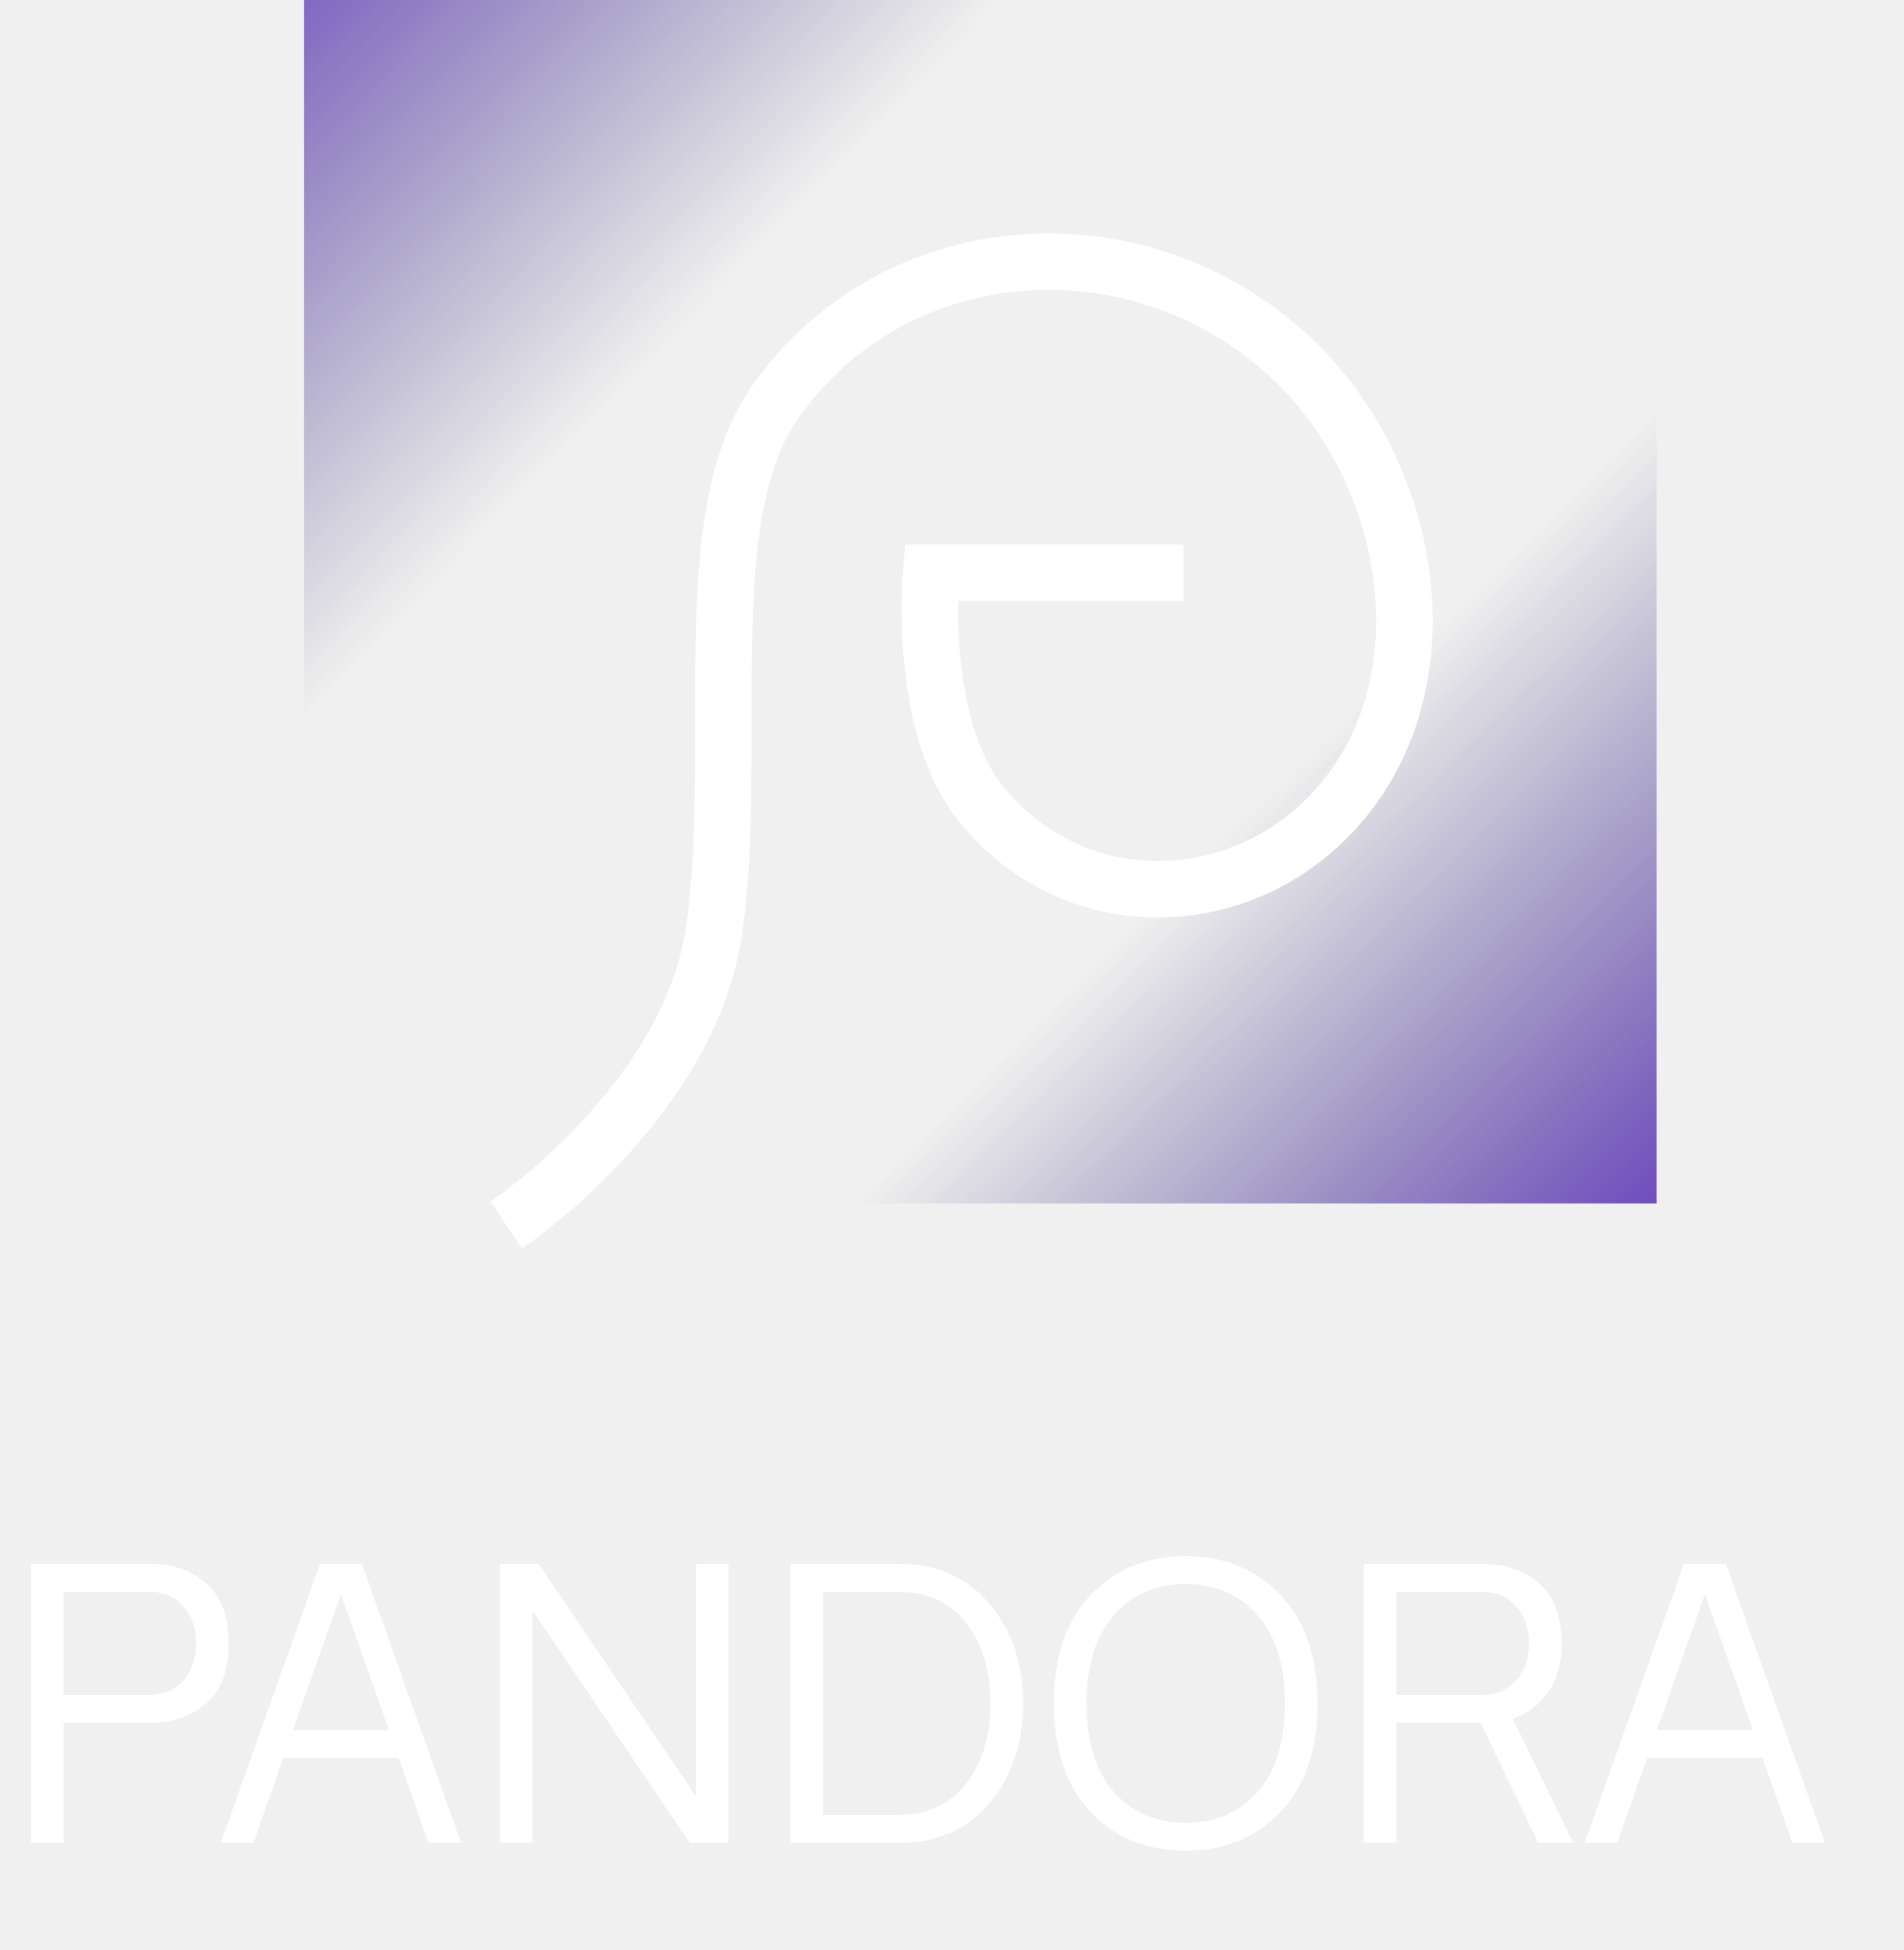
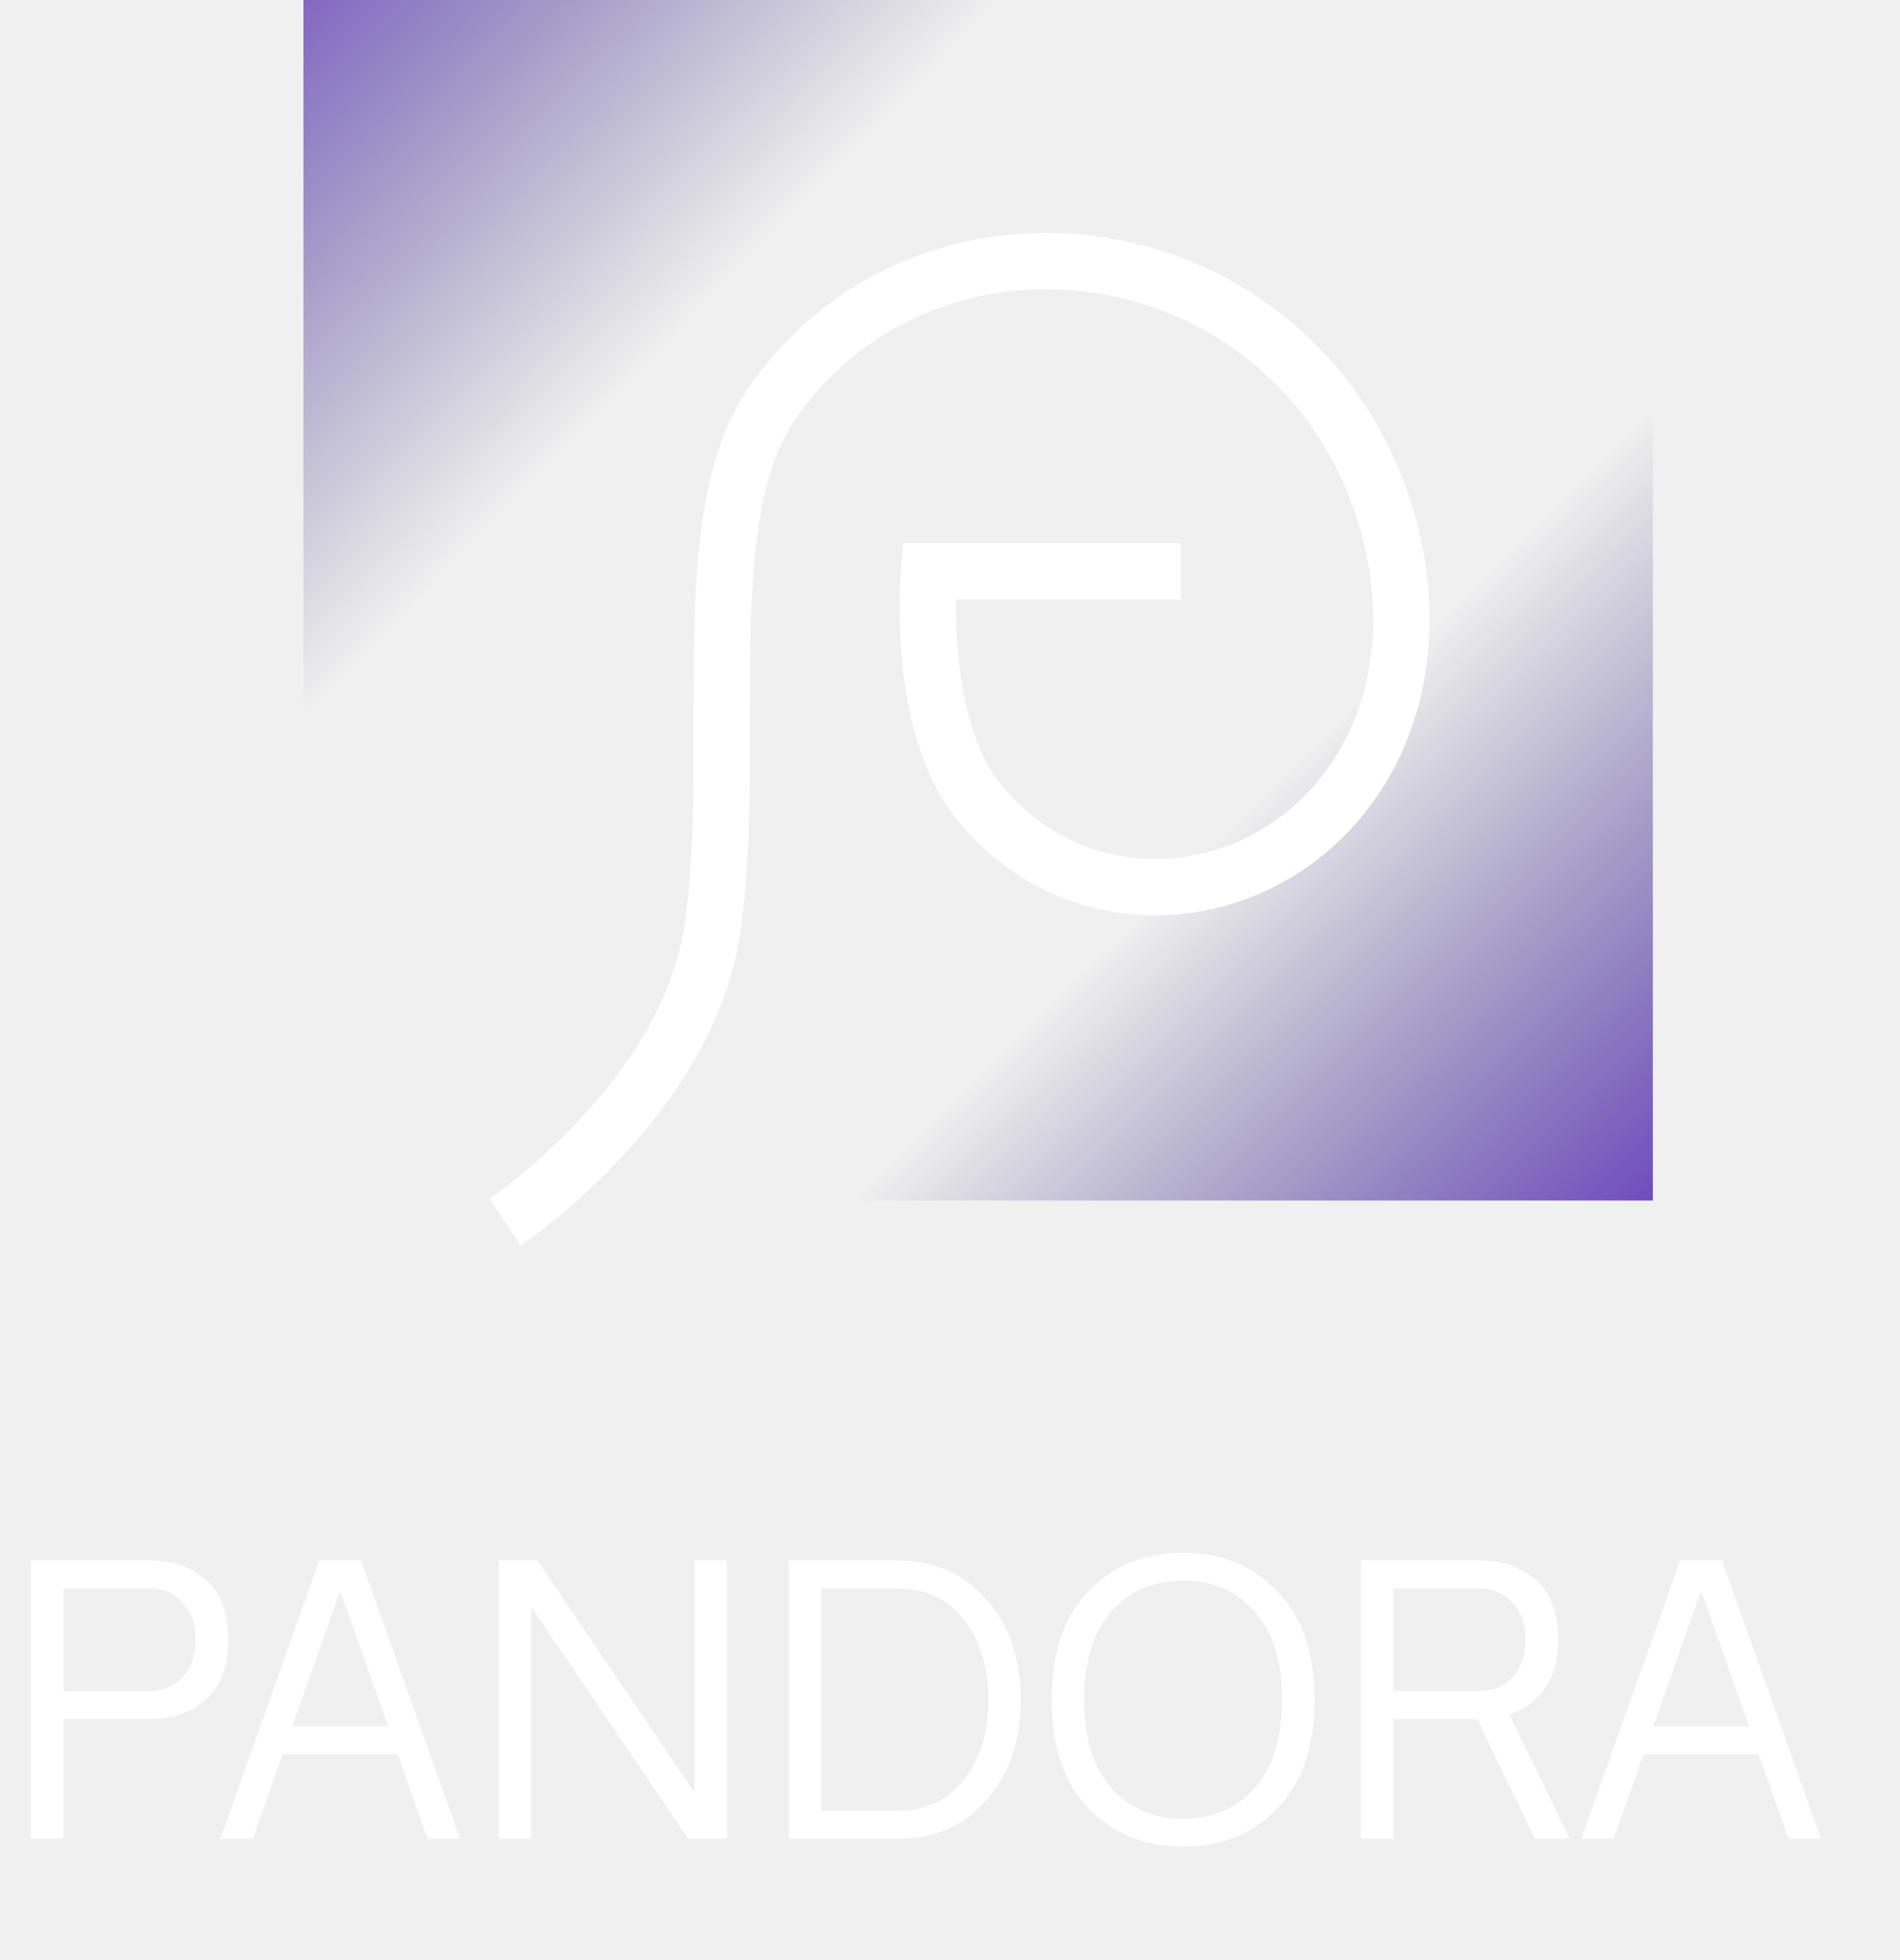
- <svg xmlns="http://www.w3.org/2000/svg" width="124" height="127" viewBox="0 0 124 127" fill="none">
-   <path d="M4.139 110.385H9.742C10.634 110.385 11.357 110.082 11.913 109.476C12.485 108.853 12.771 108.037 12.771 107.028C12.771 106.018 12.485 105.211 11.913 104.605C11.357 103.982 10.634 103.671 9.742 103.671H4.139V110.385ZM2.019 120.026V101.854H9.843C11.257 101.854 12.451 102.274 13.427 103.116C14.403 103.957 14.891 105.261 14.891 107.028C14.891 108.795 14.403 110.099 13.427 110.94C12.451 111.781 11.257 112.202 9.843 112.202H4.139V120.026H2.019ZM16.501 120.026H14.381L20.842 101.854H23.568L30.029 120.026H27.909L25.966 114.499H18.445L16.501 120.026ZM25.335 112.681L22.205 103.822L19.076 112.681H25.335ZM32.557 120.026V101.854H35.081L45.328 116.997V101.854H47.448V120.026H44.924L34.677 104.883V120.026H32.557ZM53.606 118.209H58.452C60.387 118.209 61.877 117.527 62.92 116.164C63.98 114.801 64.51 113.06 64.51 110.94C64.51 108.82 63.98 107.078 62.92 105.715C61.877 104.352 60.387 103.671 58.452 103.671H53.606V118.209ZM51.486 120.026V101.854H58.553C61.01 101.854 62.97 102.72 64.434 104.453C65.898 106.17 66.63 108.332 66.63 110.94C66.63 113.548 65.898 115.718 64.434 117.452C62.97 119.168 61.01 120.026 58.553 120.026H51.486ZM72.529 105.211C71.351 106.557 70.762 108.466 70.762 110.94C70.762 113.413 71.351 115.331 72.529 116.694C73.707 118.04 75.272 118.713 77.223 118.713C79.175 118.713 80.74 118.04 81.918 116.694C83.096 115.331 83.684 113.413 83.684 110.94C83.684 108.466 83.096 106.557 81.918 105.211C80.74 103.848 79.175 103.166 77.223 103.166C75.272 103.166 73.707 103.848 72.529 105.211ZM71.04 118.032C69.441 116.349 68.642 113.985 68.642 110.94C68.642 107.894 69.441 105.539 71.04 103.873C72.655 102.19 74.716 101.349 77.223 101.349C79.73 101.349 81.783 102.19 83.382 103.873C84.997 105.539 85.805 107.894 85.805 110.94C85.805 113.985 84.997 116.349 83.382 118.032C81.783 119.698 79.73 120.531 77.223 120.531C74.716 120.531 72.655 119.698 71.04 118.032ZM90.947 110.385H96.55C97.442 110.385 98.166 110.082 98.721 109.476C99.293 108.853 99.579 108.037 99.579 107.028C99.579 106.018 99.293 105.211 98.721 104.605C98.166 103.982 97.442 103.671 96.55 103.671H90.947V110.385ZM88.827 120.026V101.854H96.651C98.065 101.854 99.259 102.274 100.235 103.116C101.211 103.957 101.699 105.261 101.699 107.028C101.699 108.357 101.405 109.426 100.816 110.233C100.244 111.041 99.478 111.604 98.519 111.924L102.456 120.026H100.185L96.424 112.202H90.947V120.026H88.827ZM105.331 120.026H103.21L109.672 101.854H112.397L118.859 120.026H116.739L114.795 114.499H107.274L105.331 120.026ZM114.164 112.681L111.035 103.822L107.905 112.681H114.164Z" fill="white" />
-   <rect x="19.807" width="63.695" height="54.153" fill="url(#paint0_linear)" />
-   <rect x="107.885" y="78.377" width="63.695" height="54.153" transform="rotate(180 107.885 78.377)" fill="url(#paint1_linear)" />
-   <path d="M77.088 37.298L60.639 37.298C60.639 37.298 59.748 47.19 63.86 52.315C70.514 60.606 82.945 59.443 88.665 50.489C93.904 42.288 91.409 30.463 84.442 23.647C74.558 13.978 58.215 14.964 50.383 26.339C45.232 33.821 48.173 49.057 46.513 60.56C44.883 71.851 32.966 79.786 32.966 79.786" stroke="white" stroke-width="3.675" />
+ <svg xmlns="http://www.w3.org/2000/svg" width="94" height="97" viewBox="0 0 94 97" fill="none">
+   <path d="M3.138 83.695H7.385C8.061 83.695 8.61 83.465 9.031 83.006C9.464 82.534 9.681 81.915 9.681 81.15C9.681 80.385 9.464 79.773 9.031 79.313C8.61 78.841 8.061 78.606 7.385 78.606H3.138V83.695ZM1.531 91.004V77.228H7.462C8.533 77.228 9.439 77.547 10.179 78.185C10.918 78.822 11.288 79.811 11.288 81.15C11.288 82.49 10.918 83.478 10.179 84.116C9.439 84.754 8.533 85.072 7.462 85.072H3.138V91.004H1.531ZM12.509 91.004H10.902L15.8 77.228H17.866L22.764 91.004H21.157L19.684 86.814H13.982L12.509 91.004ZM19.206 85.436L16.833 78.72L14.461 85.436H19.206ZM24.68 91.004V77.228H26.594L34.362 88.708V77.228H35.969V91.004H34.056L26.288 79.524V91.004H24.68ZM40.637 89.626H44.311C45.778 89.626 46.906 89.109 47.697 88.076C48.501 87.043 48.903 85.723 48.903 84.116C48.903 82.509 48.501 81.188 47.697 80.155C46.906 79.122 45.778 78.606 44.311 78.606H40.637V89.626ZM39.03 91.004V77.228H44.387C46.249 77.228 47.735 77.885 48.845 79.199C49.955 80.5 50.51 82.139 50.51 84.116C50.51 86.093 49.955 87.738 48.845 89.052C47.735 90.353 46.249 91.004 44.387 91.004H39.03ZM54.981 79.773C54.089 80.793 53.642 82.241 53.642 84.116C53.642 85.991 54.089 87.445 54.981 88.478C55.874 89.498 57.061 90.009 58.54 90.009C60.02 90.009 61.206 89.498 62.099 88.478C62.992 87.445 63.438 85.991 63.438 84.116C63.438 82.241 62.992 80.793 62.099 79.773C61.206 78.74 60.02 78.223 58.54 78.223C57.061 78.223 55.874 78.74 54.981 79.773ZM53.853 89.492C52.641 88.216 52.035 86.424 52.035 84.116C52.035 81.807 52.641 80.021 53.853 78.759C55.077 77.483 56.64 76.845 58.54 76.845C60.441 76.845 61.997 77.483 63.209 78.759C64.433 80.021 65.045 81.807 65.045 84.116C65.045 86.424 64.433 88.216 63.209 89.492C61.997 90.755 60.441 91.386 58.54 91.386C56.64 91.386 55.077 90.755 53.853 89.492ZM68.944 83.695H73.191C73.867 83.695 74.416 83.465 74.837 83.006C75.27 82.534 75.487 81.915 75.487 81.15C75.487 80.385 75.27 79.773 74.837 79.313C74.416 78.841 73.867 78.606 73.191 78.606H68.944V83.695ZM67.337 91.004V77.228H73.268C74.339 77.228 75.245 77.547 75.985 78.185C76.725 78.822 77.094 79.811 77.094 81.15C77.094 82.158 76.871 82.968 76.425 83.58C75.991 84.192 75.411 84.62 74.684 84.862L77.668 91.004H75.947L73.096 85.072H68.944V91.004H67.337ZM79.847 91.004H78.24L83.138 77.228H85.204L90.103 91.004H88.495L87.022 86.814H81.321L79.847 91.004ZM86.544 85.436L84.171 78.72L81.799 85.436H86.544Z" fill="white" />
+   <rect x="15.015" width="48.285" height="41.051" fill="url(#paint0_linear_355:839)" />
+   <rect x="81.783" y="59.415" width="48.285" height="41.051" transform="rotate(180 81.7832 59.4148)" fill="url(#paint1_linear_355:839)" />
+   <path d="M58.438 28.274L45.968 28.274C45.968 28.274 45.292 35.773 48.41 39.658C53.454 45.944 62.877 45.062 67.213 38.274C71.185 32.057 69.293 23.093 64.012 17.926C56.519 10.596 44.13 11.344 38.193 19.967C34.288 25.639 36.518 37.188 35.259 45.909C34.024 54.468 24.99 60.483 24.99 60.483" stroke="white" stroke-width="2.786" />
  <defs>
-     <linearGradient id="paint0_linear" x1="8.743" y1="-11.151" x2="82.204" y2="60.112" gradientUnits="userSpaceOnUse">
+     <linearGradient id="paint0_linear_355:839" x1="6.628" y1="-8.453" x2="62.316" y2="45.569" gradientUnits="userSpaceOnUse">
      <stop stop-color="#5F26CD" />
      <stop offset="0.472" stop-color="#28266D" stop-opacity="0" />
    </linearGradient>
-     <linearGradient id="paint1_linear" x1="104.042" y1="71.2" x2="170.364" y2="138.347" gradientUnits="userSpaceOnUse">
+     <linearGradient id="paint1_linear_355:839" x1="78.87" y1="53.974" x2="129.147" y2="104.876" gradientUnits="userSpaceOnUse">
      <stop stop-color="#5E2AC3" />
      <stop offset="0.472" stop-color="#28266D" stop-opacity="0" />
    </linearGradient>
  </defs>
</svg>
